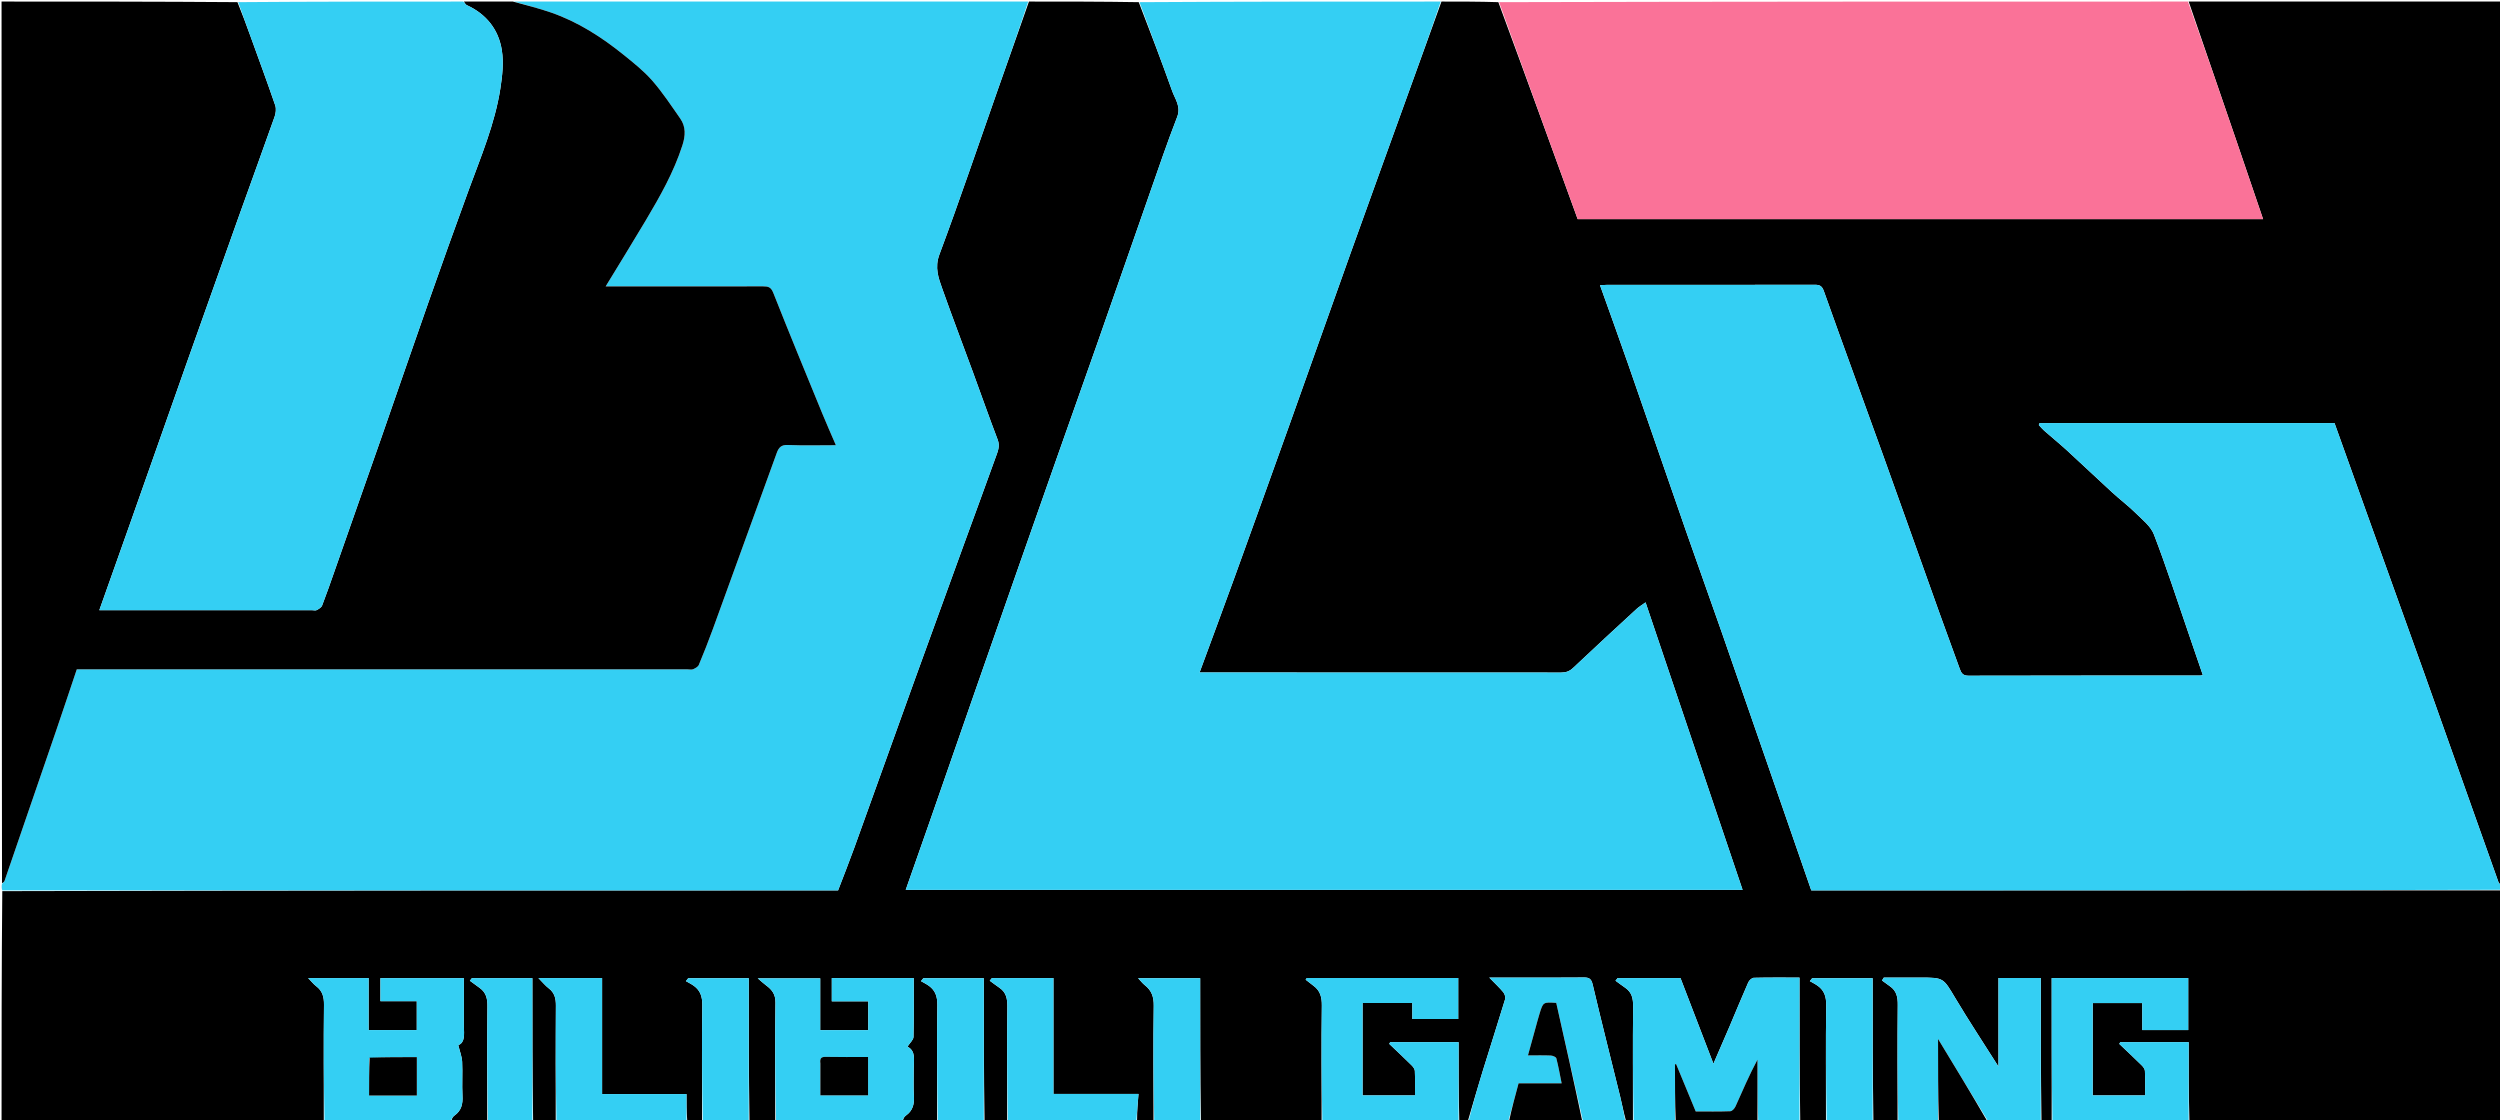
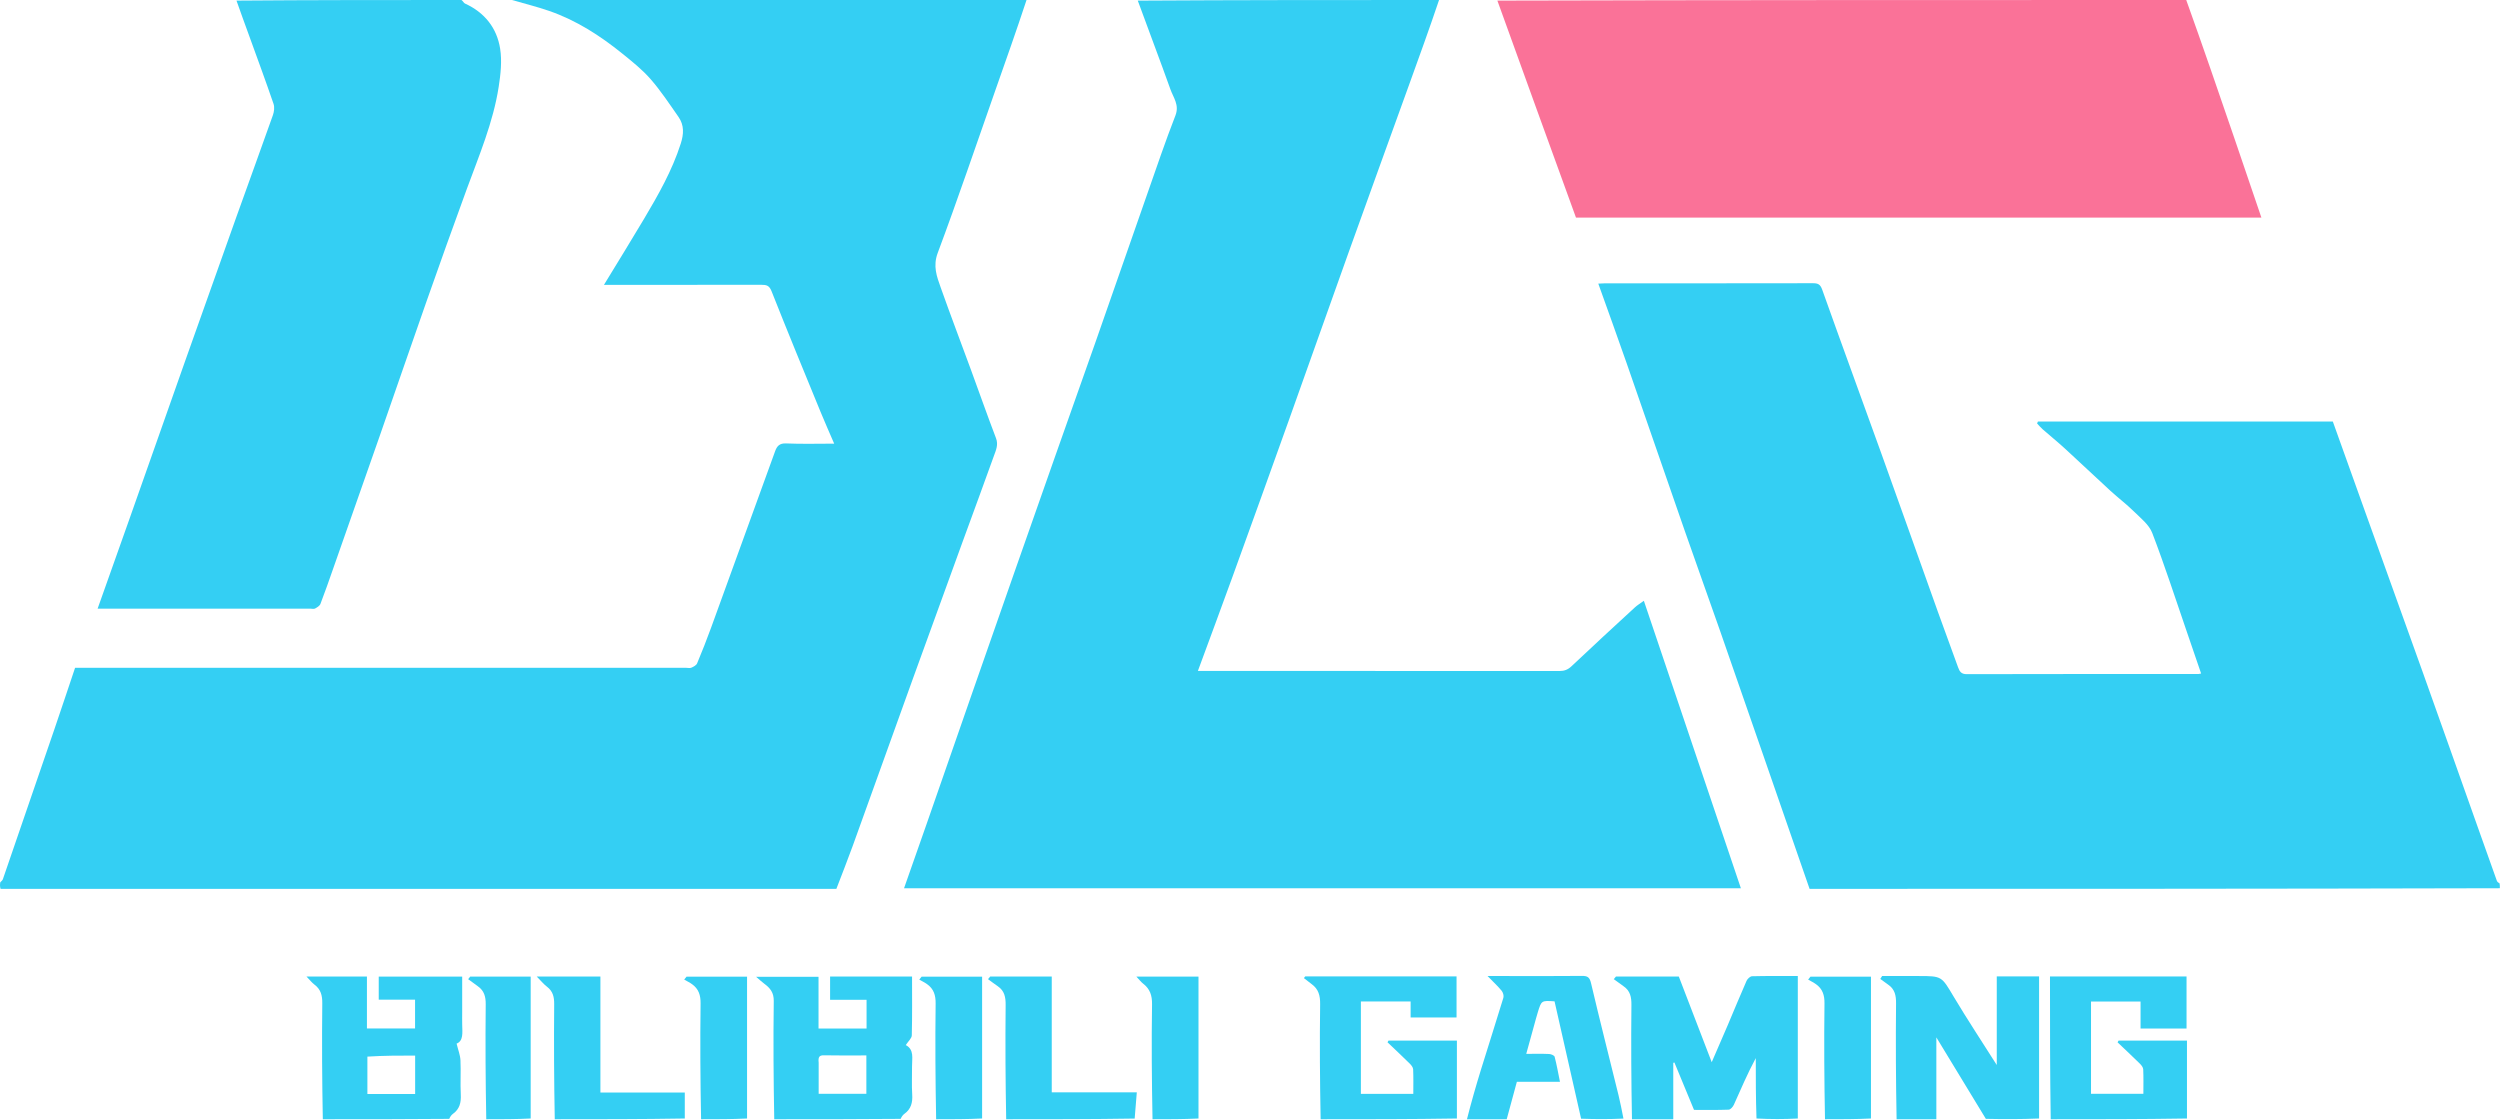
- <svg xmlns="http://www.w3.org/2000/svg" version="1.1" id="Layer_1" x="0px" y="0px" width="100%" viewBox="0 0 1606 719" enable-background="new 0 0 1606 719" xml:space="preserve">
-   <path fill="#000000" opacity="1" stroke="none" d=" M1406,1   C1472.962,1 1539.924,1 1607,1   C1607,189.688 1607,378.375 1606.71,567.868   C1605.954,568.04 1605.303,567.473 1605.049,566.764   C1601.015,555.524 1597.032,544.266 1593.037,533.012   C1581.217,499.711 1569.447,466.391 1557.562,433.113   C1545.296,398.769 1532.911,364.467 1520.592,330.142   C1513.526,310.453 1506.487,290.754 1499.693,271.779   C1436.227,271.779 1373.239,271.779 1310.25,271.779   C1310.074,272.199 1309.897,272.619 1309.721,273.039   C1310.897,274.281 1311.984,275.624 1313.265,276.747   C1318.065,280.959 1323.038,284.981 1327.746,289.292   C1337.501,298.226 1347.078,307.356 1356.829,316.294   C1361.781,320.831 1367.183,324.895 1371.957,329.602   C1376.266,333.851 1381.649,338.052 1383.692,343.374   C1391.668,364.155 1398.512,385.371 1405.764,406.429   C1408.88,415.476 1411.963,424.535 1415.09,433.674   C1414.127,433.855 1413.802,433.97 1413.477,433.97   C1363.82,433.985 1314.162,433.956 1264.505,434.08   C1261.097,434.088 1259.963,432.483 1258.988,429.763   C1254.748,417.919 1250.328,406.14 1246.089,394.296   C1233.91,360.274 1221.855,326.208 1209.622,292.206   C1197.002,257.128 1184.146,222.134 1171.652,187.011   C1170.42,183.547 1168.858,182.934 1165.646,182.94   C1121.154,183.029 1076.662,182.999 1032.17,183.008   C1030.87,183.008 1029.571,183.118 1027.831,183.197   C1033.947,200.337 1040.06,217.142 1045.943,234.026   C1058.424,269.843 1070.738,305.719 1083.216,341.538   C1090.703,363.027 1098.432,384.431 1105.942,405.913   C1115.688,433.792 1125.328,461.708 1135.006,489.612   C1144.513,517.025 1154.01,544.441 1163.561,572   C1311.406,572 1459.203,572 1607,572   C1607,621.271 1607,670.543 1607,720   C1540.312,720 1473.625,720 1406.469,719.531   C1406,702.464 1406,685.866 1406,669.473   C1390.996,669.473 1376.533,669.473 1362.069,669.473   C1361.853,669.848 1361.638,670.223 1361.422,670.598   C1366.217,675.162 1371.057,679.682 1375.772,684.327   C1376.75,685.291 1377.839,686.698 1377.895,687.945   C1378.131,693.2 1377.995,698.472 1377.995,703.669   C1366.333,703.669 1355.271,703.669 1344.357,703.669   C1344.357,683.611 1344.357,663.885 1344.357,644.386   C1355.114,644.386 1365.511,644.386 1376.186,644.386   C1376.186,650.384 1376.186,656 1376.186,661.726   C1386.207,661.726 1395.934,661.726 1405.726,661.726   C1405.726,650.387 1405.726,639.323 1405.726,628.302   C1376.392,628.302 1347.331,628.302 1318,628.302   C1318,659.068 1318,689.534 1318,720   C1315.958,720 1313.917,720 1311.437,719.531   C1311,688.82 1311,658.577 1311,628.259   C1301.799,628.259 1293.072,628.259 1283.812,628.259   C1283.812,647.12 1283.812,665.73 1283.812,685.171   C1274.205,669.993 1264.833,655.836 1256.146,641.271   C1248.349,628.2 1248.681,628.002 1233.788,628.002   C1225.913,628.002 1218.038,628.002 1210.163,628.002   C1209.773,628.622 1209.383,629.242 1208.992,629.862   C1210.691,631.103 1212.361,632.387 1214.095,633.577   C1218.375,636.515 1219.165,640.566 1219.114,645.588   C1218.864,670.39 1219,695.195 1219,720   C1213.978,720 1208.956,720 1203.467,719.531   C1203,688.842 1203,658.622 1203,628.4   C1189.729,628.4 1176.935,628.4 1164.141,628.4   C1163.644,629.028 1163.147,629.656 1162.65,630.283   C1164.363,631.286 1166.17,632.157 1167.769,633.316   C1171.957,636.35 1173.209,640.352 1173.141,645.653   C1172.824,670.432 1173,695.217 1173,720   C1167.645,720 1162.29,720 1156.468,719.531   C1156,688.822 1156,658.581 1156,628.003   C1145.862,628.003 1136.237,627.894 1126.621,628.138   C1125.387,628.169 1123.65,629.793 1123.078,631.091   C1118.916,640.53 1115.024,650.088 1110.983,659.582   C1107.663,667.381 1104.255,675.143 1100.701,683.349   C1093.453,664.491 1086.463,646.301 1079.555,628.326   C1065.919,628.326 1052.552,628.326 1039.184,628.326   C1038.718,628.887 1038.251,629.449 1037.785,630.011   C1039.885,631.536 1041.952,633.107 1044.09,634.576   C1048.369,637.517 1049.166,641.56 1049.114,646.584   C1048.861,671.054 1049,695.528 1049,720   C1047.611,720 1046.222,720 1044.416,719.59   C1042.944,714.29 1042.01,709.369 1040.817,704.513   C1034.921,680.525 1028.818,656.586 1023.161,632.542   C1022.272,628.763 1020.916,627.894 1017.368,627.93   C1001.394,628.095 985.418,628.002 969.443,628.002   C965.701,628.002 961.959,628.002 956.698,628.002   C960.416,631.825 963.282,634.472 965.741,637.456   C966.646,638.554 967.26,640.649 966.867,641.943   C962.19,657.356 957.233,672.683 952.486,688.074   C949.214,698.682 946.154,709.356 943,720   C941.286,720 939.571,720 937.428,719.531   C937,702.475 937,685.887 937,669.469   C921.981,669.469 907.525,669.469 893.068,669.469   C892.857,669.837 892.646,670.206 892.434,670.575   C897.221,675.141 902.051,679.664 906.759,684.31   C907.737,685.276 908.838,686.676 908.894,687.921   C909.131,693.177 908.995,698.449 908.995,703.689   C897.363,703.689 886.307,703.689 875.323,703.689   C875.323,683.66 875.323,663.944 875.323,644.341   C886.044,644.341 896.438,644.341 907.274,644.341   C907.274,648.084 907.274,651.486 907.274,654.62   C917.456,654.62 927.185,654.62 936.777,654.62   C936.777,645.63 936.777,637.021 936.777,628.258   C904.22,628.258 871.885,628.258 839.55,628.258   C839.274,628.617 838.998,628.975 838.721,629.334   C840.388,630.63 842.022,631.971 843.727,633.214   C848.136,636.426 849.219,640.615 849.146,646.072   C848.812,670.711 849,695.357 849,720   C823.312,720 797.625,720 771.469,719.531   C771,688.832 771,658.601 771,628.387   C757.756,628.387 744.953,628.387 731.103,628.387   C732.997,630.38 734.069,631.824 735.437,632.888   C739.81,636.286 741.248,640.425 741.161,646.129   C740.785,670.748 741,695.375 741,720   C737.639,720 734.277,720 730.459,719.569   C730.445,713.835 730.887,708.532 731.371,702.735   C712.589,702.735 694.871,702.735 676.734,702.735   C676.734,677.575 676.734,652.862 676.734,628.327   C663.269,628.327 650.235,628.327 637.201,628.327   C636.733,628.891 636.265,629.455 635.797,630.018   C637.894,631.542 639.959,633.114 642.095,634.581   C646.378,637.521 647.165,641.57 647.114,646.59   C646.863,671.057 647,695.529 647,720   C642.311,720 637.622,720 632.466,719.531   C632,688.84 632,658.618 632,628.398   C618.735,628.398 605.939,628.398 593.143,628.398   C592.643,629.029 592.142,629.659 591.641,630.29   C593.355,631.289 595.166,632.154 596.765,633.313   C600.95,636.347 602.209,640.345 602.141,645.649   C601.823,670.429 602,695.216 602,720   C594.979,720 587.958,720 580.137,719.764   C580.214,718.537 580.943,717.336 581.994,716.589   C586.391,713.467 587.426,709.246 587.09,704.073   C586.702,698.099 587.056,692.079 586.983,686.08   C586.921,680.94 588.523,675.311 582.957,672.354   C584.554,669.893 586.782,668.037 586.83,666.126   C587.147,653.529 586.994,640.921 586.994,628.31   C569.038,628.31 551.641,628.31 534.342,628.31   C534.342,633.354 534.342,638.085 534.342,643.276   C542.417,643.276 550.157,643.276 557.771,643.276   C557.771,649.696 557.771,655.643 557.771,661.739   C547.478,661.739 537.415,661.739 526.913,661.739   C526.913,650.414 526.913,639.341 526.913,628.487   C513.672,628.487 500.878,628.487 486.787,628.487   C489.239,630.57 490.631,631.895 492.166,633.027   C495.883,635.769 498.226,638.696 498.154,644.006   C497.811,669.333 498,694.668 498,720   C492.645,720 487.29,720 481.467,719.531   C481,688.837 481,658.61 481,628.393   C467.731,628.393 454.933,628.393 442.134,628.393   C441.632,629.023 441.131,629.653 440.629,630.283   C442.344,631.281 444.158,632.143 445.754,633.305   C449.927,636.341 451.213,640.324 451.144,645.638   C450.821,670.421 451,695.212 451,720   C447.969,720 444.939,720 441.454,719.532   C441,713.8 441,708.535 441,702.827   C422.686,702.827 404.963,702.827 386.792,702.827   C386.792,677.655 386.792,652.937 386.792,628.311   C373.295,628.311 360.256,628.311 345.873,628.311   C348.589,631.05 350.318,633.226 352.461,634.861   C356.27,637.768 357.143,641.402 357.102,646.059   C356.885,670.704 357,695.353 357,720   C352.311,720 347.621,720 342.466,719.531   C342,688.845 342,658.627 342,628.37   C328.746,628.37 315.948,628.37 303.149,628.37   C302.711,628.924 302.273,629.477 301.835,630.03   C303.941,631.57 306.035,633.125 308.155,634.645   C312.131,637.497 313.165,641.28 313.115,646.162   C312.865,670.773 313,695.387 313,720   C305.646,720 298.292,720 290.138,719.764   C290.216,718.537 290.945,717.336 291.997,716.59   C296.396,713.468 297.366,709.245 297.097,704.075   C296.716,696.763 297.238,689.404 296.892,682.088   C296.736,678.791 295.414,675.55 294.411,671.419   C298.815,669.69 298.136,664.501 298.013,659.486   C297.943,656.654 298,653.82 298,650.987   C298,643.393 298,635.799 298,628.357   C279.614,628.357 261.884,628.357 244.389,628.357   C244.389,633.454 244.389,638.189 244.389,643.191   C252.391,643.191 260.005,643.191 267.725,643.191   C267.725,649.551 267.725,655.613 267.725,661.694   C257.385,661.694 247.322,661.694 236.806,661.694   C236.806,650.324 236.806,639.254 236.806,628.32   C223.966,628.32 211.587,628.32 197.972,628.32   C200.151,630.563 201.425,632.259 203.057,633.479   C207.162,636.549 208.182,640.435 208.125,645.511   C207.849,670.338 208,695.17 208,720   C139.085,720 70.17,720 1,720   C1,670.979 1,621.958 1.469,572.469   C180.729,572 359.521,572 538.376,572   C541.919,562.714 545.549,553.614 548.877,544.404   C561.816,508.6 574.622,472.747 587.549,436.938   C598.124,407.645 608.785,378.384 619.438,349.12   C626.168,330.631 633.022,312.187 639.65,293.662   C640.905,290.155 642.536,286.717 640.937,282.53   C635.41,268.055 630.284,253.427 624.944,238.88   C618.436,221.15 611.708,203.499 605.4,185.699   C602.879,178.585 600.311,171.959 603.491,163.454   C616.432,128.844 628.26,93.819 640.524,58.956   C647.323,39.628 654.173,20.318 661,1   C684.354,1 707.708,1 731.532,1.396   C739.037,20.683 746.227,39.518 753.011,58.498   C754.897,63.773 758.819,68.445 756.193,75.187   C749.693,91.873 743.96,108.861 738.031,125.767   C726.978,157.285 716.044,188.845 704.987,220.362   C696.388,244.875 687.657,269.342 679.021,293.842   C670.33,318.497 661.667,343.163 653.02,367.834   C643.999,393.573 634.993,419.318 626.013,445.071   C616.13,473.415 606.298,501.777 596.417,530.121   C591.598,543.945 586.717,557.747 581.838,571.635   C761.187,571.635 940.022,571.635 1119.436,571.635   C1098.565,509.794 1077.865,448.458 1057.108,386.952   C1054.75,388.669 1052.894,389.761 1051.346,391.187   C1037.736,403.718 1024.108,416.23 1010.68,428.954   C1008.302,431.207 1006.05,432.063 1002.856,432.06   C927.371,431.983 851.886,432 776.401,432   C774.666,432 772.932,432 770.616,432   C778.236,411.289 785.661,391.362 792.903,371.368   C804.992,337.994 817.015,304.596 828.97,271.173   C841.851,235.164 854.556,199.092 867.457,163.09   C880.359,127.085 893.403,91.132 906.395,55.16   C912.918,37.102 919.464,19.053 926,1   C938.021,1 950.042,1 962.538,1.388   C979.87,48.188 996.726,94.599 1013.499,140.783   C1160.421,140.783 1306.942,140.783 1453.812,140.783   C1447.976,123.64 1442.266,106.791 1436.505,89.959   C1426.353,60.3 1416.17,30.652 1406,1  z" />
-   <path fill="#34CFF3" opacity="1" stroke="none" d=" M660.531,1   C654.173,20.318 647.323,39.628 640.524,58.956   C628.26,93.819 616.432,128.844 603.491,163.454   C600.311,171.959 602.879,178.585 605.4,185.699   C611.708,203.499 618.436,221.15 624.944,238.88   C630.284,253.427 635.41,268.055 640.937,282.53   C642.536,286.717 640.905,290.155 639.65,293.662   C633.022,312.187 626.168,330.631 619.438,349.12   C608.785,378.384 598.124,407.645 587.549,436.938   C574.622,472.747 561.816,508.6 548.877,544.404   C545.549,553.614 541.919,562.714 538.376,572   C359.521,572 180.729,572 1.469,572   C1,570.611 1,569.222 1.29,567.753   C2.046,567.041 2.707,566.476 2.951,565.767   C13.987,533.73 25.009,501.689 35.978,469.629   C40.5,456.412 44.899,443.153 49.324,430   C51.897,430 53.892,430 55.888,430   C184.521,430 313.153,430 441.786,430   C442.952,430 444.271,430.345 445.248,429.916   C446.635,429.307 448.393,428.388 448.912,427.149   C452.095,419.553 455.112,411.881 457.93,404.141   C471.671,366.397 485.327,328.623 499.026,290.865   C500.203,287.622 501.822,285.673 506.044,285.857   C516.155,286.299 526.298,286 536.97,286   C533.942,278.956 530.984,272.334 528.233,265.626   C517.644,239.804 506.983,214.008 496.728,188.053   C495.275,184.377 493.447,183.951 490.238,183.958   C458.413,184.027 426.588,184 394.763,184   C393.022,184 391.281,184 389.064,184   C397.895,169.489 406.493,155.637 414.814,141.619   C423.982,126.174 432.86,110.591 438.389,93.32   C440.357,87.174 440.706,81.46 436.968,76.12   C431.191,67.867 425.625,59.38 419.023,51.819   C413.65,45.666 407.1,40.463 400.701,35.3   C386.504,23.845 371.25,14.032 353.892,8.022   C346.057,5.31 337.972,3.319 330,1   C440.021,1 550.042,1 660.531,1  z" />
-   <path fill="#000000" opacity="1" stroke="none" d=" M329.531,1   C337.972,3.319 346.057,5.31 353.892,8.022   C371.25,14.032 386.504,23.845 400.701,35.3   C407.1,40.463 413.65,45.666 419.023,51.819   C425.625,59.38 431.191,67.867 436.968,76.12   C440.706,81.46 440.357,87.174 438.389,93.32   C432.86,110.591 423.982,126.174 414.814,141.619   C406.493,155.637 397.895,169.489 389.064,184   C391.281,184 393.022,184 394.763,184   C426.588,184 458.413,184.027 490.238,183.958   C493.447,183.951 495.275,184.377 496.728,188.053   C506.983,214.008 517.644,239.804 528.233,265.626   C530.984,272.334 533.942,278.956 536.97,286   C526.298,286 516.155,286.299 506.044,285.857   C501.822,285.673 500.203,287.622 499.026,290.865   C485.327,328.623 471.671,366.397 457.93,404.141   C455.112,411.881 452.095,419.553 448.912,427.149   C448.393,428.388 446.635,429.307 445.248,429.916   C444.271,430.345 442.952,430 441.786,430   C313.153,430 184.521,430 55.888,430   C53.892,430 51.897,430 49.324,430   C44.899,443.153 40.5,456.412 35.978,469.629   C25.009,501.689 13.987,533.73 2.951,565.767   C2.707,566.476 2.046,567.041 1.29,567.336   C1,378.448 1,189.897 1,1   C51.354,1 101.708,1 152.539,1.383   C155.678,9.025 158.362,16.277 160.996,23.548   C166.326,38.257 171.738,52.939 176.817,67.734   C177.552,69.874 177.183,72.773 176.399,74.993   C168.714,96.743 160.781,118.405 153.019,140.129   C141.999,170.972 131.027,201.833 120.1,232.71   C108.041,266.784 96.07,300.889 84.035,334.971   C77.383,353.807 70.675,372.624 63.798,392   C66.03,392 67.808,392 69.585,392   C113.231,392 156.876,392 200.522,392   C201.522,392 202.711,392.344 203.478,391.921   C204.804,391.192 206.453,390.214 206.943,388.944   C209.794,381.568 212.373,374.086 214.996,366.623   C225.002,338.153 235.026,309.689 244.973,281.198   C255.024,252.409 264.901,223.559 275.023,194.796   C283.537,170.603 292.16,146.447 300.982,122.365   C308.866,100.845 317.894,79.661 321.439,56.848   C322.692,48.779 323.634,40.251 322.385,32.298   C320.289,18.946 312.404,9.01 299.779,3.264   C299.003,2.911 298.585,1.773 298,1   C308.354,1 318.708,1 329.531,1  z" />
-   <path fill="#34CFF3" opacity="1" stroke="none" d=" M925.531,1   C919.464,19.053 912.918,37.102 906.395,55.16   C893.403,91.132 880.359,127.085 867.457,163.09   C854.556,199.092 841.851,235.164 828.97,271.173   C817.015,304.596 804.992,337.994 792.903,371.368   C785.661,391.362 778.236,411.289 770.616,432   C772.932,432 774.666,432 776.401,432   C851.886,432 927.371,431.983 1002.856,432.06   C1006.05,432.063 1008.302,431.207 1010.68,428.954   C1024.108,416.23 1037.736,403.718 1051.346,391.187   C1052.894,389.761 1054.75,388.669 1057.108,386.952   C1077.865,448.458 1098.565,509.794 1119.436,571.635   C940.022,571.635 761.187,571.635 581.838,571.635   C586.717,557.747 591.598,543.945 596.417,530.121   C606.298,501.777 616.13,473.415 626.013,445.071   C634.993,419.318 643.999,393.573 653.02,367.834   C661.667,343.163 670.33,318.497 679.021,293.842   C687.657,269.342 696.388,244.875 704.987,220.362   C716.044,188.845 726.978,157.285 738.031,125.767   C743.96,108.861 749.693,91.873 756.193,75.187   C758.819,68.445 754.897,63.773 753.011,58.498   C746.227,39.518 739.037,20.683 732.001,1.396   C796.354,1 860.708,1 925.531,1  z" />
-   <path fill="#34CFF3" opacity="1" stroke="none" d=" M1607,571.6   C1459.203,572 1311.406,572 1163.561,572   C1154.01,544.441 1144.513,517.025 1135.006,489.612   C1125.328,461.708 1115.688,433.792 1105.942,405.913   C1098.432,384.431 1090.703,363.027 1083.216,341.538   C1070.738,305.719 1058.424,269.843 1045.943,234.026   C1040.06,217.142 1033.947,200.337 1027.831,183.197   C1029.571,183.118 1030.87,183.008 1032.17,183.008   C1076.662,182.999 1121.154,183.029 1165.646,182.94   C1168.858,182.934 1170.42,183.547 1171.652,187.011   C1184.146,222.134 1197.002,257.128 1209.622,292.206   C1221.855,326.208 1233.91,360.274 1246.089,394.296   C1250.328,406.14 1254.748,417.919 1258.988,429.763   C1259.963,432.483 1261.097,434.088 1264.505,434.08   C1314.162,433.956 1363.82,433.985 1413.477,433.97   C1413.802,433.97 1414.127,433.855 1415.09,433.674   C1411.963,424.535 1408.88,415.476 1405.764,406.429   C1398.512,385.371 1391.668,364.155 1383.692,343.374   C1381.649,338.052 1376.266,333.851 1371.957,329.602   C1367.183,324.895 1361.781,320.831 1356.829,316.294   C1347.078,307.356 1337.501,298.226 1327.746,289.292   C1323.038,284.981 1318.065,280.959 1313.265,276.747   C1311.984,275.624 1310.897,274.281 1309.721,273.039   C1309.897,272.619 1310.074,272.199 1310.25,271.779   C1373.239,271.779 1436.227,271.779 1499.693,271.779   C1506.487,290.754 1513.526,310.453 1520.592,330.142   C1532.911,364.467 1545.296,398.769 1557.562,433.113   C1569.447,466.391 1581.217,499.711 1593.037,533.012   C1597.032,544.266 1601.015,555.524 1605.049,566.764   C1605.303,567.473 1605.954,568.04 1606.71,568.336   C1607,569.067 1607,570.133 1607,571.6  z" />
-   <path fill="#FA7298" opacity="1" stroke="none" d=" M1405.531,1   C1416.17,30.652 1426.353,60.3 1436.505,89.959   C1442.266,106.791 1447.976,123.64 1453.812,140.783   C1306.942,140.783 1160.421,140.783 1013.499,140.783   C996.726,94.599 979.87,48.188 963.007,1.388   C1110.354,1 1257.708,1 1405.531,1  z" />
-   <path fill="#34CFF3" opacity="1" stroke="none" d=" M297.531,1   C298.585,1.773 299.003,2.911 299.779,3.264   C312.404,9.01 320.289,18.946 322.385,32.298   C323.634,40.251 322.692,48.779 321.439,56.848   C317.894,79.661 308.866,100.845 300.982,122.365   C292.16,146.447 283.537,170.603 275.023,194.796   C264.901,223.559 255.024,252.409 244.973,281.198   C235.026,309.689 225.002,338.153 214.996,366.623   C212.373,374.086 209.794,381.568 206.943,388.944   C206.453,390.214 204.804,391.192 203.478,391.921   C202.711,392.344 201.522,392 200.522,392   C156.876,392 113.231,392 69.585,392   C67.808,392 66.03,392 63.798,392   C70.675,372.624 77.383,353.807 84.035,334.971   C96.07,300.889 108.041,266.784 120.1,232.71   C131.027,201.833 141.999,170.972 153.019,140.129   C160.781,118.405 168.714,96.743 176.399,74.993   C177.183,72.773 177.552,69.874 176.817,67.734   C171.738,52.939 166.326,38.257 160.996,23.548   C158.362,16.277 155.678,9.025 153.008,1.383   C201.021,1 249.042,1 297.531,1  z" />
-   <path fill="#34CFF3" opacity="1" stroke="none" d=" M1049.469,720   C1049,695.528 1048.861,671.054 1049.114,646.584   C1049.166,641.56 1048.369,637.517 1044.09,634.576   C1041.952,633.107 1039.885,631.536 1037.785,630.011   C1038.251,629.449 1038.718,628.887 1039.184,628.326   C1052.552,628.326 1065.919,628.326 1079.555,628.326   C1086.463,646.301 1093.453,664.491 1100.701,683.349   C1104.255,675.143 1107.663,667.381 1110.983,659.582   C1115.024,650.088 1118.916,640.53 1123.078,631.091   C1123.65,629.793 1125.387,628.169 1126.621,628.138   C1136.237,627.894 1145.862,628.003 1156,628.003   C1156,658.581 1156,688.822 1156,719.531   C1147.312,720 1138.625,720 1129.469,719.531   C1129,706.284 1129,693.505 1129,680.727   C1123.676,690.661 1119.396,700.723 1114.919,710.697   C1114.322,712.027 1112.758,713.806 1111.583,713.851   C1104.15,714.139 1096.699,713.997 1089.33,713.997   C1085.031,703.611 1080.88,693.579 1076.729,683.548   C1076.486,683.615 1076.243,683.682 1076,683.748   C1076,695.832 1076,707.916 1076,720   C1067.312,720 1058.625,720 1049.469,720  z" />
-   <path fill="#34CFF3" opacity="1" stroke="none" d=" M208.469,720   C208,695.17 207.849,670.338 208.125,645.511   C208.182,640.435 207.162,636.549 203.057,633.479   C201.425,632.259 200.151,630.563 197.972,628.32   C211.587,628.32 223.966,628.32 236.806,628.32   C236.806,639.254 236.806,650.324 236.806,661.694   C247.322,661.694 257.385,661.694 267.725,661.694   C267.725,655.613 267.725,649.551 267.725,643.191   C260.005,643.191 252.391,643.191 244.389,643.191   C244.389,638.189 244.389,633.454 244.389,628.357   C261.884,628.357 279.614,628.357 298,628.357   C298,635.799 298,643.393 298,650.987   C298,653.82 297.943,656.654 298.013,659.486   C298.136,664.501 298.815,669.69 294.411,671.419   C295.414,675.55 296.736,678.791 296.892,682.088   C297.238,689.404 296.716,696.763 297.097,704.075   C297.366,709.245 296.396,713.468 291.997,716.59   C290.945,717.336 290.216,718.537 289.669,719.764   C262.979,720 235.958,720 208.469,720  M237.102,679.771   C237.102,687.7 237.102,695.63 237.102,703.777   C247.472,703.777 257.513,703.777 267.777,703.777   C267.777,695.523 267.777,687.478 267.777,679.099   C257.636,679.099 247.712,679.099 237.102,679.771  z" />
-   <path fill="#34CFF3" opacity="1" stroke="none" d=" M498.469,720   C498,694.668 497.811,669.333 498.154,644.006   C498.226,638.696 495.883,635.769 492.166,633.027   C490.631,631.895 489.239,630.57 486.787,628.487   C500.878,628.487 513.672,628.487 526.913,628.487   C526.913,639.341 526.913,650.414 526.913,661.739   C537.415,661.739 547.478,661.739 557.771,661.739   C557.771,655.643 557.771,649.696 557.771,643.276   C550.157,643.276 542.417,643.276 534.342,643.276   C534.342,638.085 534.342,633.354 534.342,628.31   C551.641,628.31 569.038,628.31 586.994,628.31   C586.994,640.921 587.147,653.529 586.83,666.126   C586.782,668.037 584.554,669.893 582.957,672.354   C588.523,675.311 586.921,680.94 586.983,686.08   C587.056,692.079 586.702,698.099 587.09,704.073   C587.426,709.246 586.391,713.467 581.994,716.589   C580.943,717.336 580.214,718.537 579.669,719.764   C552.979,720 525.958,720 498.469,720  M526.998,683.641   C526.998,690.376 526.998,697.112 526.998,703.649   C537.749,703.649 547.793,703.649 557.643,703.649   C557.643,695.246 557.643,687.197 557.643,679.001   C548.323,679.001 539.357,679.13 530.398,678.929   C527.367,678.861 526.619,680.051 526.998,683.641  z" />
-   <path fill="#34CFF3" opacity="1" stroke="none" d=" M1219.469,720   C1219,695.195 1218.864,670.39 1219.114,645.588   C1219.165,640.566 1218.375,636.515 1214.095,633.577   C1212.361,632.387 1210.691,631.103 1208.992,629.862   C1209.383,629.242 1209.773,628.622 1210.163,628.002   C1218.038,628.002 1225.913,628.002 1233.788,628.002   C1248.681,628.002 1248.349,628.2 1256.146,641.271   C1264.833,655.836 1274.205,669.993 1283.812,685.171   C1283.812,665.73 1283.812,647.12 1283.812,628.259   C1293.072,628.259 1301.799,628.259 1311,628.259   C1311,658.577 1311,688.82 1311,719.531   C1299.646,720 1288.292,720 1276.803,719.744   C1266.333,702.492 1255.998,685.496 1245,667.409   C1245,685.846 1245,702.923 1245,720   C1236.646,720 1228.292,720 1219.469,720  z" />
-   <path fill="#34CFF3" opacity="1" stroke="none" d=" M1318.469,720   C1318,689.534 1318,659.068 1318,628.302   C1347.331,628.302 1376.392,628.302 1405.726,628.302   C1405.726,639.323 1405.726,650.387 1405.726,661.726   C1395.934,661.726 1386.207,661.726 1376.186,661.726   C1376.186,656 1376.186,650.384 1376.186,644.386   C1365.511,644.386 1355.114,644.386 1344.357,644.386   C1344.357,663.885 1344.357,683.611 1344.357,703.669   C1355.271,703.669 1366.333,703.669 1377.995,703.669   C1377.995,698.472 1378.131,693.2 1377.895,687.945   C1377.839,686.698 1376.75,685.291 1375.772,684.327   C1371.057,679.682 1366.217,675.162 1361.422,670.598   C1361.638,670.223 1361.853,669.848 1362.069,669.473   C1376.533,669.473 1390.996,669.473 1406,669.473   C1406,685.866 1406,702.464 1406,719.531   C1376.979,720 1347.958,720 1318.469,720  z" />
-   <path fill="#34CFF3" opacity="1" stroke="none" d=" M849.469,720   C849,695.357 848.812,670.711 849.146,646.072   C849.219,640.615 848.136,636.426 843.727,633.214   C842.022,631.971 840.388,630.63 838.721,629.334   C838.998,628.975 839.274,628.617 839.55,628.258   C871.885,628.258 904.22,628.258 936.777,628.258   C936.777,637.021 936.777,645.63 936.777,654.62   C927.185,654.62 917.456,654.62 907.274,654.62   C907.274,651.486 907.274,648.084 907.274,644.341   C896.438,644.341 886.044,644.341 875.323,644.341   C875.323,663.944 875.323,683.66 875.323,703.689   C886.307,703.689 897.363,703.689 908.995,703.689   C908.995,698.449 909.131,693.177 908.894,687.921   C908.838,686.676 907.737,685.276 906.759,684.31   C902.051,679.664 897.221,675.141 892.434,670.575   C892.646,670.206 892.857,669.837 893.068,669.469   C907.525,669.469 921.981,669.469 937,669.469   C937,685.887 937,702.475 937,719.531   C907.979,720 878.958,720 849.469,720  z" />
-   <path fill="#34CFF3" opacity="1" stroke="none" d=" M943.469,720   C946.154,709.356 949.214,698.682 952.486,688.074   C957.233,672.683 962.19,657.356 966.867,641.943   C967.26,640.649 966.646,638.554 965.741,637.456   C963.282,634.472 960.416,631.825 956.698,628.002   C961.959,628.002 965.701,628.002 969.443,628.002   C985.418,628.002 1001.394,628.095 1017.368,627.93   C1020.916,627.894 1022.272,628.763 1023.161,632.542   C1028.818,656.586 1034.921,680.525 1040.817,704.513   C1042.01,709.369 1042.944,714.29 1043.999,719.59   C1034.979,720 1025.958,720 1016.788,719.655   C1010.995,694.258 1005.351,669.206 999.729,644.252   C991.362,643.701 991.335,643.693 989.049,651.049   C988.138,653.981 987.365,656.956 986.545,659.916   C984.923,665.768 983.313,671.622 981.552,678.002   C986.983,678.002 991.632,677.875 996.266,678.086   C997.512,678.142 999.564,679.002 999.792,679.872   C1001.136,685.02 1002.051,690.28 1003.199,695.935   C993.68,695.935 984.561,695.935 975.528,695.935   C973.286,704.202 971.143,712.101 969,720   C960.646,720 952.292,720 943.469,720  z" />
-   <path fill="#34CFF3" opacity="1" stroke="none" d=" M357.469,720   C357,695.353 356.885,670.704 357.102,646.059   C357.143,641.402 356.27,637.768 352.461,634.861   C350.318,633.226 348.589,631.05 345.873,628.311   C360.256,628.311 373.295,628.311 386.792,628.311   C386.792,652.937 386.792,677.655 386.792,702.827   C404.963,702.827 422.686,702.827 441,702.827   C441,708.535 441,713.8 441,719.532   C413.312,720 385.625,720 357.469,720  z" />
-   <path fill="#34CFF3" opacity="1" stroke="none" d=" M647.469,720   C647,695.529 646.863,671.057 647.114,646.59   C647.165,641.57 646.378,637.521 642.095,634.581   C639.959,633.114 637.894,631.542 635.797,630.018   C636.265,629.455 636.733,628.891 637.201,628.327   C650.235,628.327 663.269,628.327 676.734,628.327   C676.734,652.862 676.734,677.575 676.734,702.735   C694.871,702.735 712.589,702.735 731.371,702.735   C730.887,708.532 730.445,713.835 730.001,719.569   C702.646,720 675.292,720 647.469,720  z" />
-   <path fill="#34CFF3" opacity="1" stroke="none" d=" M602.469,720   C602,695.216 601.823,670.429 602.141,645.649   C602.209,640.345 600.95,636.347 596.765,633.313   C595.166,632.154 593.355,631.289 591.641,630.29   C592.142,629.659 592.643,629.029 593.143,628.398   C605.939,628.398 618.735,628.398 632,628.398   C632,658.618 632,688.84 632,719.531   C622.312,720 612.625,720 602.469,720  z" />
-   <path fill="#34CFF3" opacity="1" stroke="none" d=" M1173.469,720   C1173,695.217 1172.824,670.432 1173.141,645.653   C1173.209,640.352 1171.957,636.35 1167.769,633.316   C1166.17,632.157 1164.363,631.286 1162.65,630.283   C1163.147,629.656 1163.644,629.028 1164.141,628.4   C1176.935,628.4 1189.729,628.4 1203,628.4   C1203,658.622 1203,688.842 1203,719.531   C1193.312,720 1183.625,720 1173.469,720  z" />
-   <path fill="#34CFF3" opacity="1" stroke="none" d=" M741.469,720   C741,695.375 740.785,670.748 741.161,646.129   C741.248,640.425 739.81,636.286 735.437,632.888   C734.069,631.824 732.997,630.38 731.103,628.387   C744.953,628.387 757.756,628.387 771,628.387   C771,658.601 771,688.832 771,719.531   C761.312,720 751.625,720 741.469,720  z" />
-   <path fill="#34CFF3" opacity="1" stroke="none" d=" M451.469,720   C451,695.212 450.821,670.421 451.144,645.638   C451.213,640.324 449.927,636.341 445.754,633.305   C444.158,632.143 442.344,631.281 440.629,630.283   C441.131,629.653 441.632,629.023 442.134,628.393   C454.933,628.393 467.731,628.393 481,628.393   C481,658.61 481,688.837 481,719.531   C471.312,720 461.625,720 451.469,720  z" />
-   <path fill="#34CFF3" opacity="1" stroke="none" d=" M313.469,720   C313,695.387 312.865,670.773 313.115,646.162   C313.165,641.28 312.131,637.497 308.155,634.645   C306.035,633.125 303.941,631.57 301.835,630.03   C302.273,629.477 302.711,628.924 303.149,628.37   C315.948,628.37 328.746,628.37 342,628.37   C342,658.627 342,688.845 342,719.531   C332.646,720 323.292,720 313.469,720  z" />
-   <path fill="#000000" opacity="1" stroke="none" d=" M969.469,720   C971.143,712.101 973.286,704.202 975.528,695.935   C984.561,695.935 993.68,695.935 1003.199,695.935   C1002.051,690.28 1001.136,685.02 999.792,679.872   C999.564,679.002 997.512,678.142 996.266,678.086   C991.632,677.875 986.983,678.002 981.552,678.002   C983.313,671.622 984.923,665.768 986.545,659.916   C987.365,656.956 988.138,653.981 989.049,651.049   C991.335,643.693 991.362,643.701 999.729,644.252   C1005.351,669.206 1010.995,694.258 1016.319,719.655   C1000.646,720 985.292,720 969.469,720  z" />
-   <path fill="#000000" opacity="1" stroke="none" d=" M1245.469,720   C1245,702.923 1245,685.846 1245,667.409   C1255.998,685.496 1266.333,702.492 1276.334,719.744   C1265.979,720 1255.958,720 1245.469,720  z" />
-   <path fill="#000000" opacity="1" stroke="none" d=" M1076.469,720   C1076,707.916 1076,695.832 1076,683.748   C1076.243,683.682 1076.486,683.615 1076.729,683.548   C1080.88,693.579 1085.031,703.611 1089.33,713.997   C1096.699,713.997 1104.15,714.139 1111.583,713.851   C1112.758,713.806 1114.322,712.027 1114.919,710.697   C1119.396,700.723 1123.676,690.661 1129,680.727   C1129,693.505 1129,706.284 1129,719.531   C1111.646,720 1094.292,720 1076.469,720  z" />
-   <path fill="#000000" opacity="1" stroke="none" d=" M237.446,679.435   C247.712,679.099 257.636,679.099 267.777,679.099   C267.777,687.478 267.777,695.523 267.777,703.777   C257.513,703.777 247.472,703.777 237.102,703.777   C237.102,695.63 237.102,687.7 237.446,679.435  z" />
-   <path fill="#000000" opacity="1" stroke="none" d=" M526.998,683.158   C526.619,680.051 527.367,678.861 530.398,678.929   C539.357,679.13 548.323,679.001 557.643,679.001   C557.643,687.197 557.643,695.246 557.643,703.649   C547.793,703.649 537.749,703.649 526.998,703.649   C526.998,697.112 526.998,690.376 526.998,683.158  z" />
+ <svg xmlns="http://www.w3.org/2000/svg" viewBox="0 0 1606 719" width="1606px" height="719px">
+   <path fill="#34CFF3" opacity="1" stroke="none" d="M 659.44 0 C 653.082 19.318 646.232 38.628 639.433 57.956 C 627.169 92.819 615.341 127.844 602.4 162.454 C 599.22 170.959 601.788 177.585 604.309 184.699 C 610.617 202.499 617.345 220.15 623.853 237.88 C 629.193 252.427 634.319 267.055 639.846 281.53 C 641.445 285.717 639.814 289.155 638.559 292.662 C 631.931 311.187 625.077 329.631 618.347 348.12 C 607.694 377.384 597.033 406.645 586.458 435.938 C 573.531 471.747 560.725 507.6 547.786 543.404 C 544.458 552.614 540.828 561.714 537.285 571 C 358.43 571 179.638 571 0.378 571 C -0.091 569.611 -0.091 568.222 0.199 566.753 C 0.955 566.041 1.616 565.476 1.86 564.767 C 12.896 532.73 23.918 500.689 34.887 468.629 C 39.409 455.412 43.808 442.153 48.233 429 C 50.806 429 52.801 429 54.797 429 C 183.43 429 312.062 429 440.695 429 C 441.861 429 443.18 429.345 444.157 428.916 C 445.544 428.307 447.302 427.388 447.821 426.149 C 451.004 418.553 454.021 410.881 456.839 403.141 C 470.58 365.397 484.236 327.623 497.935 289.865 C 499.112 286.622 500.731 284.673 504.953 284.857 C 515.064 285.299 525.207 285 535.879 285 C 532.851 277.956 529.893 271.334 527.142 264.626 C 516.553 238.804 505.892 213.008 495.637 187.053 C 494.184 183.377 492.356 182.951 489.147 182.958 C 457.322 183.027 425.497 183 393.672 183 C 391.931 183 390.19 183 387.973 183 C 396.804 168.489 405.402 154.637 413.723 140.619 C 422.891 125.174 431.769 109.591 437.298 92.32 C 439.266 86.174 439.615 80.46 435.877 75.12 C 430.1 66.867 424.534 58.38 417.932 50.819 C 412.559 44.666 406.009 39.463 399.61 34.3 C 385.413 22.845 370.159 13.032 352.801 7.022 C 344.966 4.31 336.881 2.319 328.909 0 C 438.93 0 548.951 0 659.44 0 Z" />
+   <path fill="#34CFF3" opacity="1" stroke="none" d="M 924.44 0 C 918.373 18.053 911.827 36.102 905.304 54.16 C 892.312 90.132 879.268 126.085 866.366 162.09 C 853.465 198.092 840.76 234.164 827.879 270.173 C 815.924 303.596 803.901 336.994 791.812 370.368 C 784.57 390.362 777.145 410.289 769.525 431 C 771.841 431 773.575 431 775.31 431 C 850.795 431 926.28 430.983 1001.765 431.06 C 1004.959 431.063 1007.211 430.207 1009.589 427.954 C 1023.017 415.23 1036.645 402.718 1050.255 390.187 C 1051.803 388.761 1053.659 387.669 1056.017 385.952 C 1076.774 447.458 1097.474 508.794 1118.345 570.635 C 938.931 570.635 760.096 570.635 580.747 570.635 C 585.626 556.747 590.507 542.945 595.326 529.121 C 605.207 500.777 615.039 472.415 624.922 444.071 C 633.902 418.318 642.908 392.573 651.929 366.834 C 660.576 342.163 669.239 317.497 677.93 292.842 C 686.566 268.342 695.297 243.875 703.896 219.362 C 714.953 187.845 725.887 156.285 736.94 124.767 C 742.869 107.861 748.602 90.874 755.102 74.187 C 757.728 67.445 753.806 62.773 751.92 57.498 C 745.136 38.518 737.946 19.683 730.91 0.396 C 795.263 0 859.617 0 924.44 0 Z" />
+   <path fill="#34CFF3" opacity="1" stroke="none" d="M 1605.909 570.6 C 1458.112 571 1310.315 571 1162.47 571 C 1152.919 543.441 1143.422 516.025 1133.915 488.612 C 1124.237 460.708 1114.597 432.792 1104.851 404.913 C 1097.341 383.431 1089.612 362.027 1082.125 340.538 C 1069.647 304.719 1057.333 268.843 1044.852 233.026 C 1038.969 216.142 1032.856 199.337 1026.74 182.197 C 1028.48 182.118 1029.779 182.008 1031.079 182.008 C 1075.571 181.999 1120.063 182.029 1164.555 181.94 C 1167.767 181.934 1169.329 182.547 1170.561 186.011 C 1183.055 221.134 1195.911 256.128 1208.531 291.206 C 1220.764 325.208 1232.819 359.274 1244.998 393.296 C 1249.237 405.14 1253.657 416.919 1257.897 428.763 C 1258.872 431.483 1260.006 433.088 1263.414 433.08 C 1313.071 432.956 1362.729 432.985 1412.386 432.97 C 1412.711 432.97 1413.036 432.855 1413.999 432.674 C 1410.872 423.535 1407.789 414.476 1404.673 405.429 C 1397.421 384.371 1390.577 363.155 1382.601 342.374 C 1380.558 337.052 1375.175 332.851 1370.866 328.602 C 1366.092 323.895 1360.69 319.831 1355.738 315.294 C 1345.987 306.356 1336.41 297.226 1326.655 288.292 C 1321.947 283.981 1316.974 279.959 1312.174 275.747 C 1310.893 274.624 1309.806 273.281 1308.63 272.039 C 1308.806 271.619 1308.983 271.199 1309.159 270.779 C 1372.148 270.779 1435.136 270.779 1498.602 270.779 C 1505.396 289.754 1512.435 309.453 1519.501 329.142 C 1531.82 363.468 1544.205 397.769 1556.471 432.113 C 1568.356 465.391 1580.126 498.711 1591.946 532.012 C 1595.941 543.266 1599.924 554.524 1603.958 565.764 C 1604.212 566.473 1604.863 567.04 1605.619 567.336 C 1605.909 568.067 1605.909 569.133 1605.909 570.6 Z" />
+   <path fill="#FA7298" opacity="1" stroke="none" d="M 1404.44 0 C 1415.079 29.652 1425.262 59.3 1435.414 88.959 C 1441.175 105.791 1446.885 122.64 1452.721 139.783 C 1305.851 139.783 1159.33 139.783 1012.408 139.783 C 995.635 93.599 978.779 47.188 961.916 0.388 C 1109.263 0 1256.617 0 1404.44 0 Z" />
+   <path fill="#34CFF3" opacity="1" stroke="none" d="M 296.44 0 C 297.494 0.773 297.912 1.911 298.688 2.264 C 311.313 8.01 319.198 17.946 321.294 31.298 C 322.543 39.251 321.601 47.779 320.348 55.848 C 316.803 78.661 307.775 99.845 299.891 121.365 C 291.069 145.447 282.446 169.603 273.932 193.796 C 263.81 222.559 253.933 251.409 243.882 280.198 C 233.935 308.689 223.911 337.153 213.905 365.623 C 211.282 373.086 208.703 380.568 205.852 387.944 C 205.362 389.214 203.713 390.192 202.387 390.921 C 201.62 391.344 200.431 391 199.431 391 C 155.785 391 112.14 391 68.494 391 C 66.717 391 64.939 391 62.707 391 C 69.584 371.624 76.292 352.807 82.944 333.971 C 94.979 299.889 106.95 265.784 119.009 231.71 C 129.936 200.833 140.908 169.972 151.928 139.129 C 159.69 117.405 167.623 95.743 175.308 73.993 C 176.092 71.773 176.461 68.874 175.726 66.734 C 170.647 51.939 165.235 37.257 159.905 22.548 C 157.271 15.277 154.587 8.025 151.917 0.383 C 199.93 0 247.951 0 296.44 0 Z" />
+   <path fill="#34CFF3" opacity="1" stroke="none" d="M 1048.378 719 C 1047.909 694.528 1047.77 670.054 1048.023 645.584 C 1048.075 640.56 1047.278 636.517 1042.999 633.576 C 1040.861 632.107 1038.794 630.536 1036.694 629.011 C 1037.16 628.449 1037.627 627.887 1038.093 627.326 C 1051.461 627.326 1064.828 627.326 1078.464 627.326 C 1085.372 645.301 1092.362 663.491 1099.61 682.349 C 1103.164 674.143 1106.572 666.381 1109.892 658.582 C 1113.933 649.088 1117.825 639.53 1121.987 630.091 C 1122.559 628.793 1124.296 627.169 1125.53 627.138 C 1135.146 626.894 1144.771 627.003 1154.909 627.003 C 1154.909 657.581 1154.909 687.822 1154.909 718.531 C 1146.221 719 1137.534 719 1128.378 718.531 C 1127.909 705.284 1127.909 692.505 1127.909 679.727 C 1122.585 689.661 1118.305 699.723 1113.828 709.697 C 1113.231 711.027 1111.667 712.806 1110.492 712.851 C 1103.059 713.139 1095.608 712.997 1088.239 712.997 C 1083.94 702.611 1079.789 692.579 1075.638 682.548 C 1075.395 682.615 1075.152 682.682 1074.909 682.748 C 1074.909 694.832 1074.909 706.916 1074.909 719 C 1066.221 719 1057.534 719 1048.378 719 Z" />
+   <path fill="#34CFF3" opacity="1" stroke="none" d="M 207.378 719 C 206.909 694.17 206.758 669.338 207.034 644.511 C 207.091 639.435 206.071 635.549 201.966 632.479 C 200.334 631.259 199.06 629.563 196.881 627.32 C 210.496 627.32 222.875 627.32 235.715 627.32 C 235.715 638.254 235.715 649.324 235.715 660.694 C 246.231 660.694 256.294 660.694 266.634 660.694 C 266.634 654.613 266.634 648.551 266.634 642.191 C 258.914 642.191 251.3 642.191 243.298 642.191 C 243.298 637.189 243.298 632.454 243.298 627.357 C 260.793 627.357 278.523 627.357 296.909 627.357 C 296.909 634.799 296.909 642.393 296.909 649.987 C 296.909 652.82 296.852 655.654 296.922 658.486 C 297.045 663.501 297.724 668.69 293.32 670.419 C 294.323 674.55 295.645 677.791 295.801 681.088 C 296.147 688.404 295.625 695.763 296.006 703.075 C 296.275 708.245 295.305 712.468 290.906 715.59 C 289.854 716.336 289.125 717.537 288.578 718.764 C 261.888 719 234.867 719 207.378 719 M 236.011 678.771 C 236.011 686.7 236.011 694.63 236.011 702.777 C 246.381 702.777 256.422 702.777 266.686 702.777 C 266.686 694.523 266.686 686.478 266.686 678.099 C 256.545 678.099 246.621 678.099 236.011 678.771 Z" />
+   <path fill="#34CFF3" opacity="1" stroke="none" d="M 497.378 719 C 496.909 693.668 496.72 668.333 497.063 643.006 C 497.135 637.696 494.792 634.769 491.075 632.027 C 489.54 630.895 488.148 629.57 485.696 627.487 C 499.787 627.487 512.581 627.487 525.822 627.487 C 525.822 638.341 525.822 649.414 525.822 660.739 C 536.324 660.739 546.387 660.739 556.68 660.739 C 556.68 654.643 556.68 648.696 556.68 642.276 C 549.066 642.276 541.326 642.276 533.251 642.276 C 533.251 637.085 533.251 632.354 533.251 627.31 C 550.55 627.31 567.947 627.31 585.903 627.31 C 585.903 639.921 586.056 652.529 585.739 665.126 C 585.691 667.037 583.463 668.893 581.866 671.354 C 587.432 674.311 585.83 679.94 585.892 685.08 C 585.965 691.079 585.611 697.099 585.999 703.073 C 586.335 708.246 585.3 712.467 580.903 715.589 C 579.852 716.336 579.123 717.537 578.578 718.764 C 551.888 719 524.867 719 497.378 719 M 525.907 682.641 C 525.907 689.376 525.907 696.112 525.907 702.649 C 536.658 702.649 546.702 702.649 556.552 702.649 C 556.552 694.246 556.552 686.197 556.552 678.001 C 547.232 678.001 538.266 678.13 529.307 677.929 C 526.276 677.861 525.528 679.051 525.907 682.641 Z" />
+   <path fill="#34CFF3" opacity="1" stroke="none" d="M 1218.378 719 C 1217.909 694.196 1217.773 669.39 1218.023 644.588 C 1218.074 639.566 1217.284 635.515 1213.004 632.577 C 1211.27 631.387 1209.6 630.103 1207.901 628.862 C 1208.292 628.242 1208.682 627.622 1209.072 627.002 C 1216.947 627.002 1224.822 627.002 1232.697 627.002 C 1247.59 627.002 1247.258 627.2 1255.055 640.271 C 1263.742 654.836 1273.114 668.993 1282.722 684.171 C 1282.722 664.73 1282.722 646.12 1282.722 627.259 C 1291.981 627.259 1300.708 627.259 1309.909 627.259 C 1309.909 657.577 1309.909 687.82 1309.909 718.531 C 1298.555 719 1287.201 719 1275.712 718.744 C 1265.242 701.492 1254.907 684.496 1243.909 666.409 C 1243.909 684.846 1243.909 701.923 1243.909 719 C 1235.555 719 1227.201 719 1218.378 719 Z" />
+   <path fill="#34CFF3" opacity="1" stroke="none" d="M 1317.378 719 C 1316.909 688.534 1316.909 658.068 1316.909 627.302 C 1346.24 627.302 1375.301 627.302 1404.635 627.302 C 1404.635 638.323 1404.635 649.387 1404.635 660.726 C 1394.843 660.726 1385.116 660.726 1375.095 660.726 C 1375.095 655 1375.095 649.384 1375.095 643.386 C 1364.42 643.386 1354.023 643.386 1343.266 643.386 C 1343.266 662.885 1343.266 682.611 1343.266 702.669 C 1354.18 702.669 1365.242 702.669 1376.904 702.669 C 1376.904 697.472 1377.04 692.2 1376.804 686.945 C 1376.748 685.698 1375.659 684.291 1374.681 683.327 C 1369.966 678.682 1365.126 674.162 1360.331 669.598 C 1360.547 669.223 1360.762 668.848 1360.978 668.473 C 1375.442 668.473 1389.905 668.473 1404.909 668.473 C 1404.909 684.866 1404.909 701.464 1404.909 718.531 C 1375.888 719 1346.867 719 1317.378 719 Z" />
+   <path fill="#34CFF3" opacity="1" stroke="none" d="M 848.378 719 C 847.909 694.357 847.721 669.711 848.055 645.072 C 848.128 639.615 847.045 635.426 842.636 632.214 C 840.931 630.971 839.297 629.63 837.63 628.334 C 837.907 627.975 838.183 627.617 838.459 627.258 C 870.794 627.258 903.129 627.258 935.686 627.258 C 935.686 636.021 935.686 644.63 935.686 653.62 C 926.094 653.62 916.365 653.62 906.183 653.62 C 906.183 650.486 906.183 647.084 906.183 643.341 C 895.347 643.341 884.953 643.341 874.232 643.341 C 874.232 662.944 874.232 682.66 874.232 702.689 C 885.216 702.689 896.272 702.689 907.904 702.689 C 907.904 697.449 908.04 692.177 907.803 686.921 C 907.747 685.676 906.646 684.276 905.668 683.31 C 900.96 678.664 896.13 674.141 891.343 669.575 C 891.555 669.206 891.766 668.837 891.977 668.469 C 906.434 668.469 920.89 668.469 935.909 668.469 C 935.909 684.887 935.909 701.475 935.909 718.531 C 906.888 719 877.867 719 848.378 719 Z" />
+   <path fill="#34CFF3" opacity="1" stroke="none" d="M 942.378 719 C 945.063 708.356 948.123 697.682 951.395 687.074 C 956.142 671.683 961.099 656.356 965.776 640.943 C 966.169 639.649 965.555 637.554 964.65 636.456 C 962.191 633.472 959.325 630.825 955.607 627.002 C 960.868 627.002 964.61 627.002 968.352 627.002 C 984.327 627.002 1000.303 627.095 1016.277 626.93 C 1019.825 626.894 1021.181 627.763 1022.07 631.542 C 1027.727 655.586 1033.83 679.525 1039.726 703.513 C 1040.919 708.369 1041.853 713.29 1042.908 718.59 C 1033.888 719 1024.867 719 1015.697 718.655 C 1009.904 693.258 1004.26 668.206 998.638 643.252 C 990.271 642.701 990.244 642.693 987.958 650.049 C 987.047 652.981 986.274 655.956 985.454 658.916 C 983.832 664.768 982.222 670.622 980.461 677.002 C 985.892 677.002 990.541 676.875 995.175 677.086 C 996.421 677.142 998.473 678.002 998.701 678.873 C 1000.045 684.02 1000.96 689.28 1002.108 694.935 C 992.589 694.935 983.47 694.935 974.437 694.935 C 972.195 703.202 970.052 711.101 967.909 719 C 959.555 719 951.201 719 942.378 719 Z" />
+   <path fill="#34CFF3" opacity="1" stroke="none" d="M 356.378 719 C 355.909 694.353 355.794 669.704 356.011 645.059 C 356.052 640.402 355.179 636.768 351.37 633.861 C 349.227 632.226 347.498 630.05 344.782 627.311 C 359.165 627.311 372.204 627.311 385.701 627.311 C 385.701 651.937 385.701 676.655 385.701 701.827 C 403.872 701.827 421.595 701.827 439.909 701.827 C 439.909 707.535 439.909 712.8 439.909 718.532 C 412.221 719 384.534 719 356.378 719 Z" />
+   <path fill="#34CFF3" opacity="1" stroke="none" d="M 646.378 719 C 645.909 694.529 645.772 670.058 646.023 645.59 C 646.074 640.57 645.287 636.521 641.004 633.581 C 638.868 632.114 636.803 630.542 634.706 629.018 C 635.174 628.455 635.642 627.891 636.11 627.327 C 649.144 627.327 662.178 627.327 675.643 627.327 C 675.643 651.862 675.643 676.575 675.643 701.735 C 693.78 701.735 711.498 701.735 730.28 701.735 C 729.796 707.532 729.354 712.835 728.91 718.569 C 701.555 719 674.201 719 646.378 719 Z" />
+   <path fill="#34CFF3" opacity="1" stroke="none" d="M 601.378 719 C 600.909 694.216 600.732 669.429 601.05 644.649 C 601.118 639.345 599.859 635.347 595.674 632.313 C 594.075 631.154 592.264 630.289 590.55 629.29 C 591.051 628.659 591.552 628.029 592.052 627.398 C 604.848 627.398 617.644 627.398 630.909 627.398 C 630.909 657.618 630.909 687.84 630.909 718.531 C 621.221 719 611.534 719 601.378 719 Z" />
+   <path fill="#34CFF3" opacity="1" stroke="none" d="M 1172.378 719 C 1171.909 694.217 1171.733 669.432 1172.05 644.653 C 1172.118 639.352 1170.866 635.35 1166.678 632.316 C 1165.079 631.157 1163.272 630.286 1161.559 629.283 C 1162.056 628.656 1162.553 628.028 1163.05 627.4 C 1175.844 627.4 1188.638 627.4 1201.909 627.4 C 1201.909 657.622 1201.909 687.842 1201.909 718.531 C 1192.221 719 1182.534 719 1172.378 719 Z" />
+   <path fill="#34CFF3" opacity="1" stroke="none" d="M 740.378 719 C 739.909 694.375 739.694 669.748 740.07 645.129 C 740.157 639.425 738.719 635.286 734.346 631.888 C 732.978 630.824 731.906 629.38 730.012 627.387 C 743.862 627.387 756.665 627.387 769.909 627.387 C 769.909 657.601 769.909 687.832 769.909 718.531 C 760.221 719 750.534 719 740.378 719 Z" />
+   <path fill="#34CFF3" opacity="1" stroke="none" d="M 450.378 719 C 449.909 694.212 449.73 669.421 450.053 644.638 C 450.122 639.324 448.836 635.341 444.663 632.305 C 443.067 631.143 441.253 630.281 439.538 629.283 C 440.04 628.653 440.541 628.023 441.043 627.393 C 453.842 627.393 466.64 627.393 479.909 627.393 C 479.909 657.61 479.909 687.837 479.909 718.531 C 470.221 719 460.534 719 450.378 719 Z" />
+   <path fill="#34CFF3" opacity="1" stroke="none" d="M 312.378 719 C 311.909 694.387 311.774 669.773 312.024 645.162 C 312.074 640.28 311.04 636.497 307.064 633.645 C 304.944 632.125 302.85 630.57 300.744 629.03 C 301.182 628.477 301.62 627.924 302.058 627.37 C 314.857 627.37 327.655 627.37 340.909 627.37 C 340.909 657.627 340.909 687.845 340.909 718.531 C 331.555 719 322.201 719 312.378 719 Z" />
</svg>
